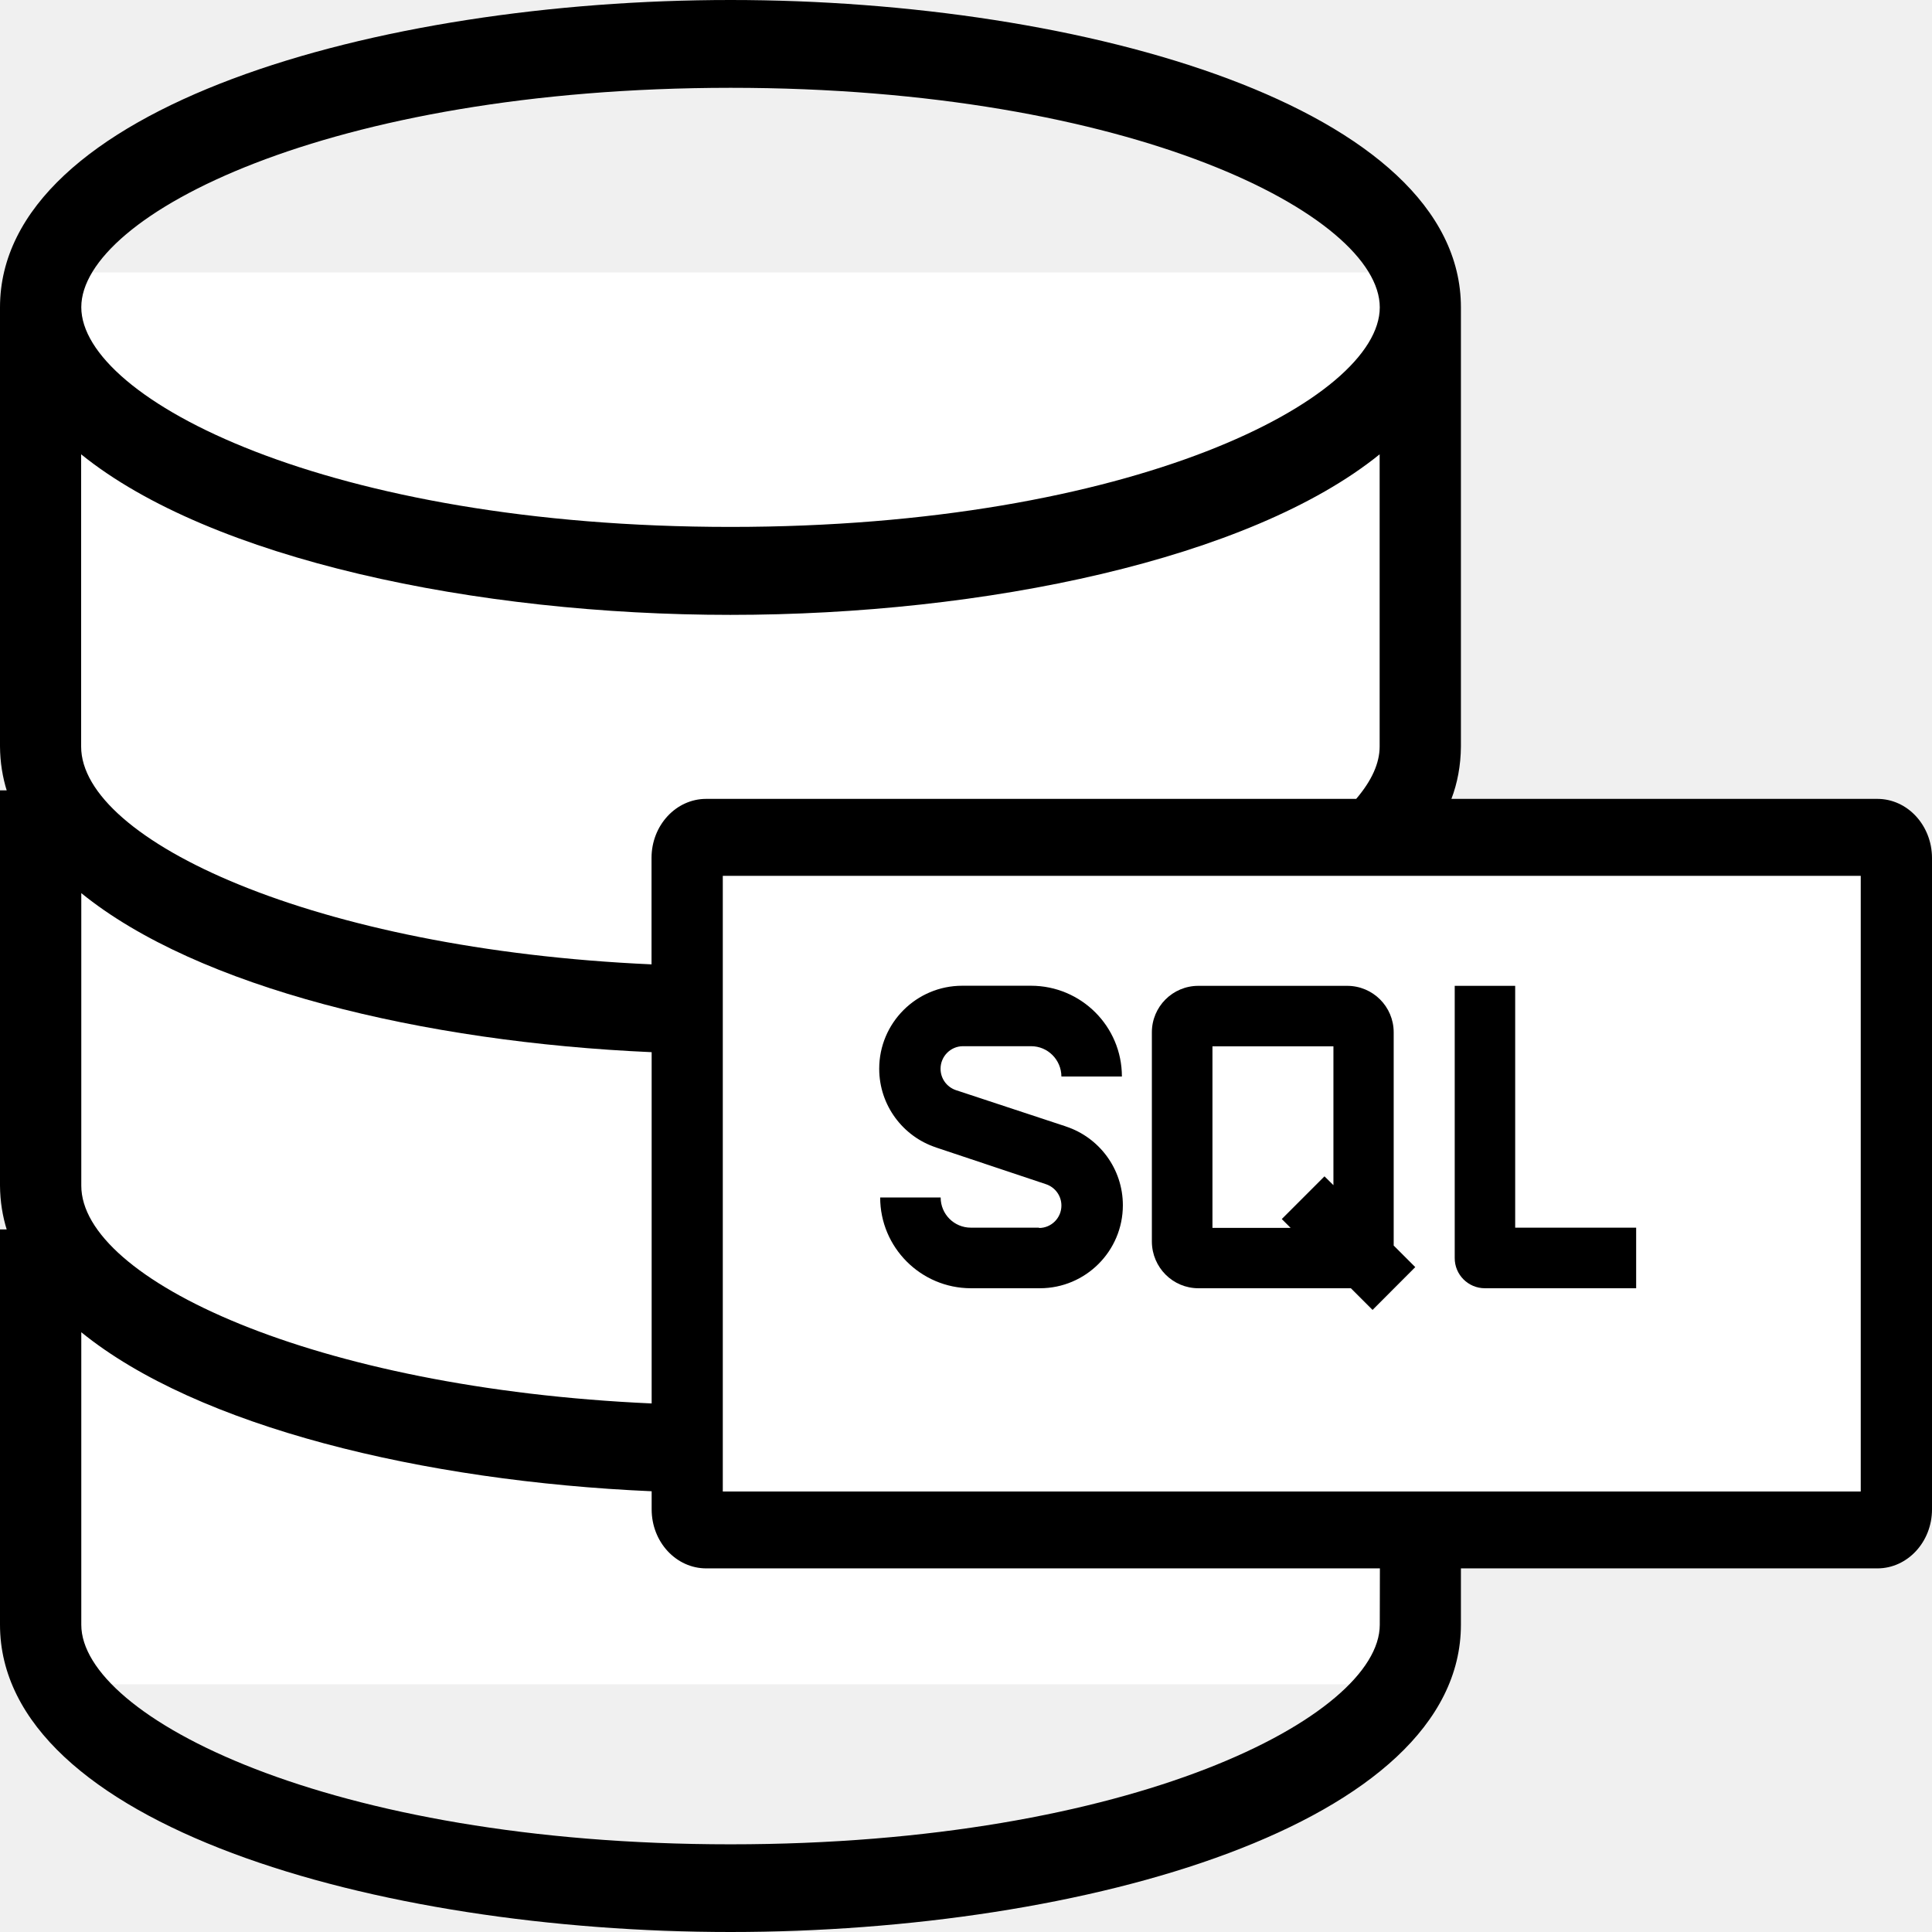
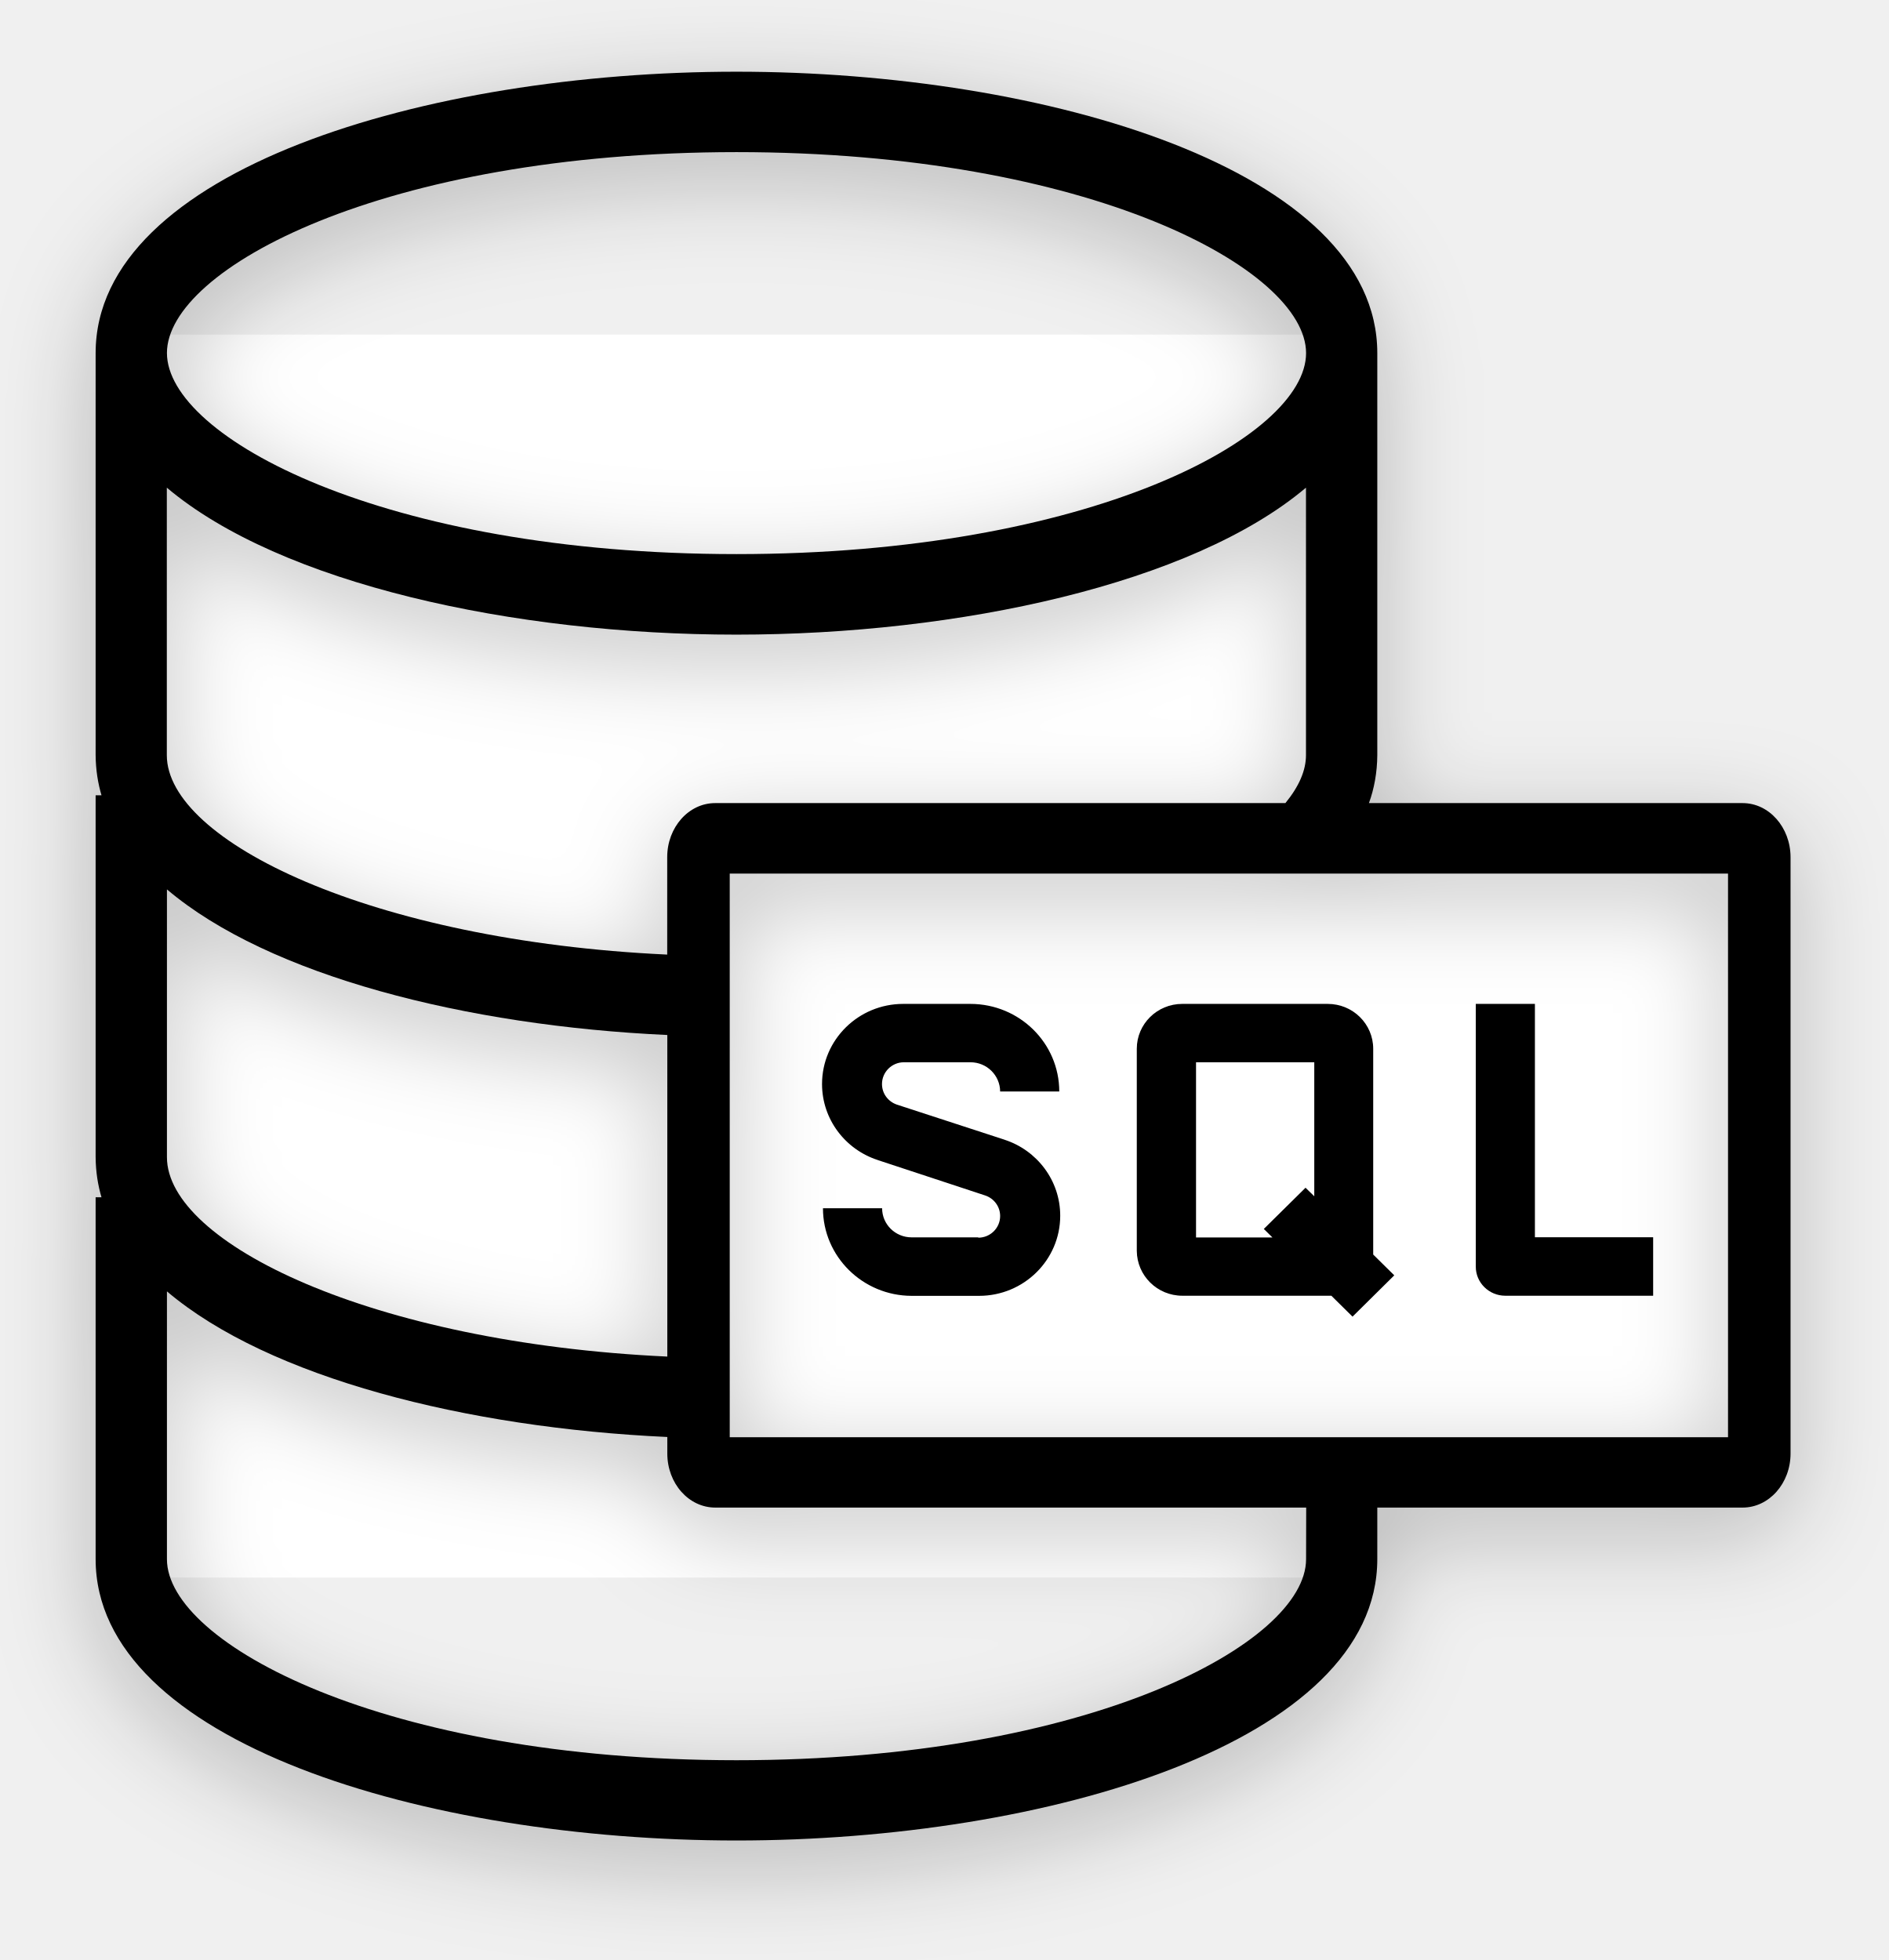
- <svg xmlns="http://www.w3.org/2000/svg" width="78" height="78" viewBox="0 0 78 78" fill="none">
-   <rect x="27" y="33" width="49" height="29" fill="white" />
-   <rect x="2" y="11" width="55" height="57" fill="white" />
-   <path d="M41.956 49.564H39.196C38.521 49.564 37.977 49.02 37.977 48.345H35.535C35.535 50.365 37.176 52.006 39.196 52.01H41.956C41.964 52.01 41.973 52.01 41.982 52.01C43.831 52.01 45.333 50.508 45.333 48.659C45.333 47.179 44.371 45.921 43.039 45.481L43.017 45.472L38.587 44.01C38.225 43.884 37.973 43.548 37.973 43.148C37.973 42.652 38.373 42.243 38.869 42.238H41.629C42.304 42.238 42.848 42.787 42.852 43.462H45.294C45.294 41.438 43.653 39.801 41.629 39.797H38.869C38.861 39.797 38.856 39.797 38.848 39.797C36.998 39.797 35.496 41.298 35.496 43.148C35.496 44.628 36.458 45.886 37.79 46.325L37.812 46.334L42.23 47.81C42.595 47.932 42.852 48.271 42.852 48.672C42.852 49.172 42.447 49.577 41.947 49.577H41.942L41.956 49.564Z" fill="black" />
-   <path d="M59.949 52.01H66.056V49.564H61.172V39.801H58.731V50.787C58.726 51.462 59.275 52.01 59.949 52.01Z" fill="black" />
-   <path d="M48.384 52.01H54.4C54.448 52.01 54.495 52.01 54.539 52.01L55.414 52.885L57.138 51.157L56.267 50.286C56.267 50.243 56.267 50.195 56.267 50.147V41.677C56.267 40.641 55.427 39.801 54.391 39.801H48.38C47.344 39.801 46.504 40.641 46.504 41.677V50.134C46.513 51.17 47.348 52.01 48.384 52.01ZM48.95 42.243H53.834V47.849L53.473 47.492L51.749 49.216L52.106 49.573H48.95V42.243Z" fill="black" />
-   <path d="M75.793 32.253H58.597C58.838 31.627 58.976 30.901 58.981 30.142V12.409C58.981 4.354 43.792 0 29.493 0C15.194 0 0 4.354 0 12.409V30.136C0.005 30.773 0.102 31.377 0.282 31.948L0.271 31.909H0V47.864C0.005 48.501 0.102 49.105 0.282 49.675L0.271 49.636H0V65.591C0 73.651 15.194 78 29.493 78C43.792 78 58.981 73.651 58.981 65.591V63.32H75.793C77.012 63.32 78 62.25 78 60.938V34.635C77.995 33.322 77.012 32.253 75.793 32.253ZM28.51 32.253C27.292 32.253 26.304 33.322 26.304 34.635V38.934C12.66 38.324 3.276 33.914 3.276 30.142V18.342C8.514 22.58 19.234 24.824 29.488 24.824C39.742 24.824 50.462 22.58 55.7 18.342V30.136C55.7 30.812 55.382 31.516 54.753 32.253H41.631H28.51ZM3.282 36.058C7.971 39.87 17.068 42.075 26.309 42.479V56.661C12.665 56.051 3.282 51.642 3.282 47.869V36.058ZM29.493 3.545C45.732 3.545 55.705 8.709 55.705 12.409C55.705 16.11 45.732 21.273 29.493 21.273C13.254 21.273 3.282 16.11 3.282 12.403C3.282 8.697 13.254 3.551 29.493 3.545ZM55.705 65.596C55.705 69.297 45.732 74.46 29.493 74.46C13.254 74.46 3.282 69.297 3.282 65.596V53.786C7.971 57.597 17.068 59.802 26.309 60.206V60.938C26.309 62.256 27.297 63.32 28.515 63.32H55.71L55.705 65.596ZM75.123 60.217H29.181V35.36H75.123V60.217Z" fill="black" />
+ <svg xmlns="http://www.w3.org/2000/svg" width="79" height="82" viewBox="0 0 79 82" fill="none">
+   <rect x="30" y="36" width="43" height="25" fill="white" />
+   <rect x="6" y="14" width="50" height="52" fill="white" />
+   <path d="M40.927 51.767H38.132C37.449 51.767 36.898 51.223 36.898 50.549H34.424C34.424 52.568 36.086 54.209 38.132 54.214H40.927C40.936 54.214 40.944 54.214 40.953 54.214C42.827 54.214 44.348 52.712 44.348 50.862C44.348 49.382 43.373 48.124 42.025 47.685L42.002 47.676L37.515 46.213C37.149 46.087 36.893 45.752 36.893 45.352C36.893 44.855 37.299 44.446 37.801 44.442H40.596C41.279 44.442 41.831 44.99 41.835 45.665H44.308C44.308 43.641 42.646 42.004 40.596 42H37.801C37.792 42 37.788 42 37.779 42C35.906 42 34.385 43.502 34.385 45.352C34.385 46.831 35.359 48.089 36.708 48.529L36.73 48.538L41.205 50.013C41.575 50.135 41.835 50.475 41.835 50.875C41.835 51.376 41.425 51.781 40.918 51.781H40.914L40.927 51.767Z" fill="black" />
+   <path d="M62.965 54.209H69.15V51.763H64.204V42H61.731V52.986C61.726 53.661 62.282 54.209 62.965 54.209Z" fill="black" />
+   <path d="M49.456 54.209H55.548C55.597 54.209 55.645 54.209 55.689 54.209L56.575 55.084L58.321 53.356L57.44 52.486C57.44 52.442 57.44 52.394 57.44 52.346V43.876C57.44 42.84 56.589 42 55.539 42H49.451C48.402 42 47.551 42.84 47.551 43.876V52.333C47.56 53.369 48.407 54.209 49.456 54.209ZM50.029 44.442H54.975V50.048L54.609 49.691L52.864 51.415L53.225 51.772H50.029V44.442Z" fill="black" />
+   <g filter="url(#filter0_d)">
+     <path d="M72.892 33.599H57.261C57.48 33.005 57.606 32.316 57.611 31.596V14.773C57.611 7.131 43.804 3 30.808 3C17.811 3 4 7.131 4 14.773V31.591C4.005 32.195 4.093 32.768 4.256 33.309L4.247 33.273H4V48.409C4.005 49.014 4.093 49.586 4.256 50.128L4.247 50.091H4V65.227C4 72.874 17.811 77 30.808 77C43.804 77 57.611 72.874 57.611 65.227V63.072H72.892C73.999 63.072 74.897 62.058 74.897 60.812V35.858C74.893 34.613 73.999 33.599 72.892 33.599ZM29.914 33.599C28.807 33.599 27.909 34.613 27.909 35.858V39.937C15.508 39.359 6.978 35.175 6.978 31.596V20.402C11.738 24.422 21.482 26.551 30.803 26.551C40.123 26.551 49.867 24.422 54.628 20.402V31.591C54.628 32.232 54.339 32.9 53.767 33.599H41.84H29.914ZM6.983 37.209C11.245 40.825 19.514 42.917 27.913 43.301V56.755C15.512 56.177 6.983 51.993 6.983 48.414V37.209ZM30.808 6.364C45.568 6.364 54.632 11.262 54.632 14.773C54.632 18.284 45.568 23.182 30.808 23.182C16.047 23.182 6.983 18.284 6.983 14.768C6.983 11.251 16.047 6.369 30.808 6.364ZM54.632 65.233C54.632 68.743 45.568 73.642 30.808 73.642C16.047 73.642 6.983 68.743 6.983 65.233V54.027C11.245 57.643 19.514 59.735 27.913 60.119V60.812C27.913 62.063 28.811 63.072 29.919 63.072H54.637L54.632 65.233ZM72.282 60.129H30.524V36.547H72.282V60.129Z" fill="black" />
+   </g>
+   <defs>
+     <filter id="filter0_d" x="0" y="0" width="78.897" height="82" filterUnits="userSpaceOnUse" color-interpolation-filters="sRGB">
+       <feFlood flood-opacity="0" result="BackgroundImageFix" />
+       <feColorMatrix in="SourceAlpha" type="matrix" values="0 0 0 0 0 0 0 0 0 0 0 0 0 0 0 0 0 0 127 0" />
+       <feOffset dy="1" />
+       <feGaussianBlur stdDeviation="2" />
+       <feColorMatrix type="matrix" values="0 0 0 0 0 0 0 0 0 0 0 0 0 0 0 0 0 0 0.25 0" />
+       <feBlend mode="normal" in2="BackgroundImageFix" result="effect1_dropShadow" />
+       <feBlend mode="normal" in="SourceGraphic" in2="effect1_dropShadow" result="shape" />
+     </filter>
+   </defs>
</svg>
